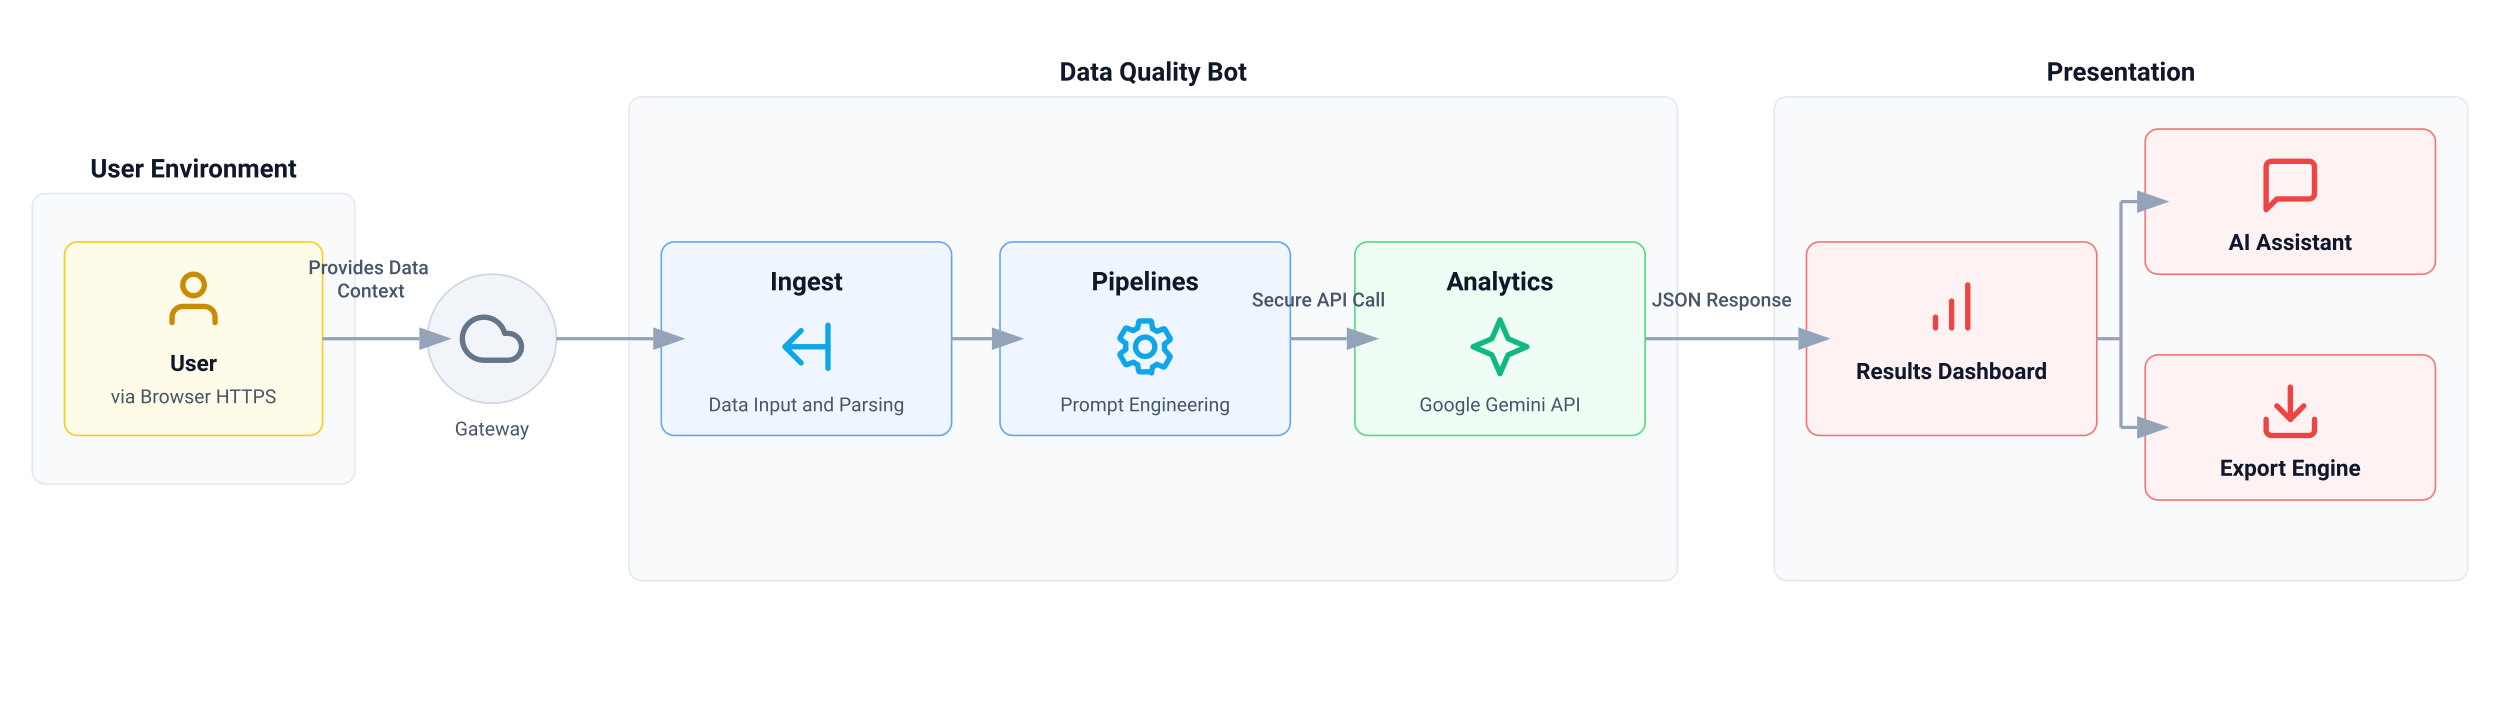
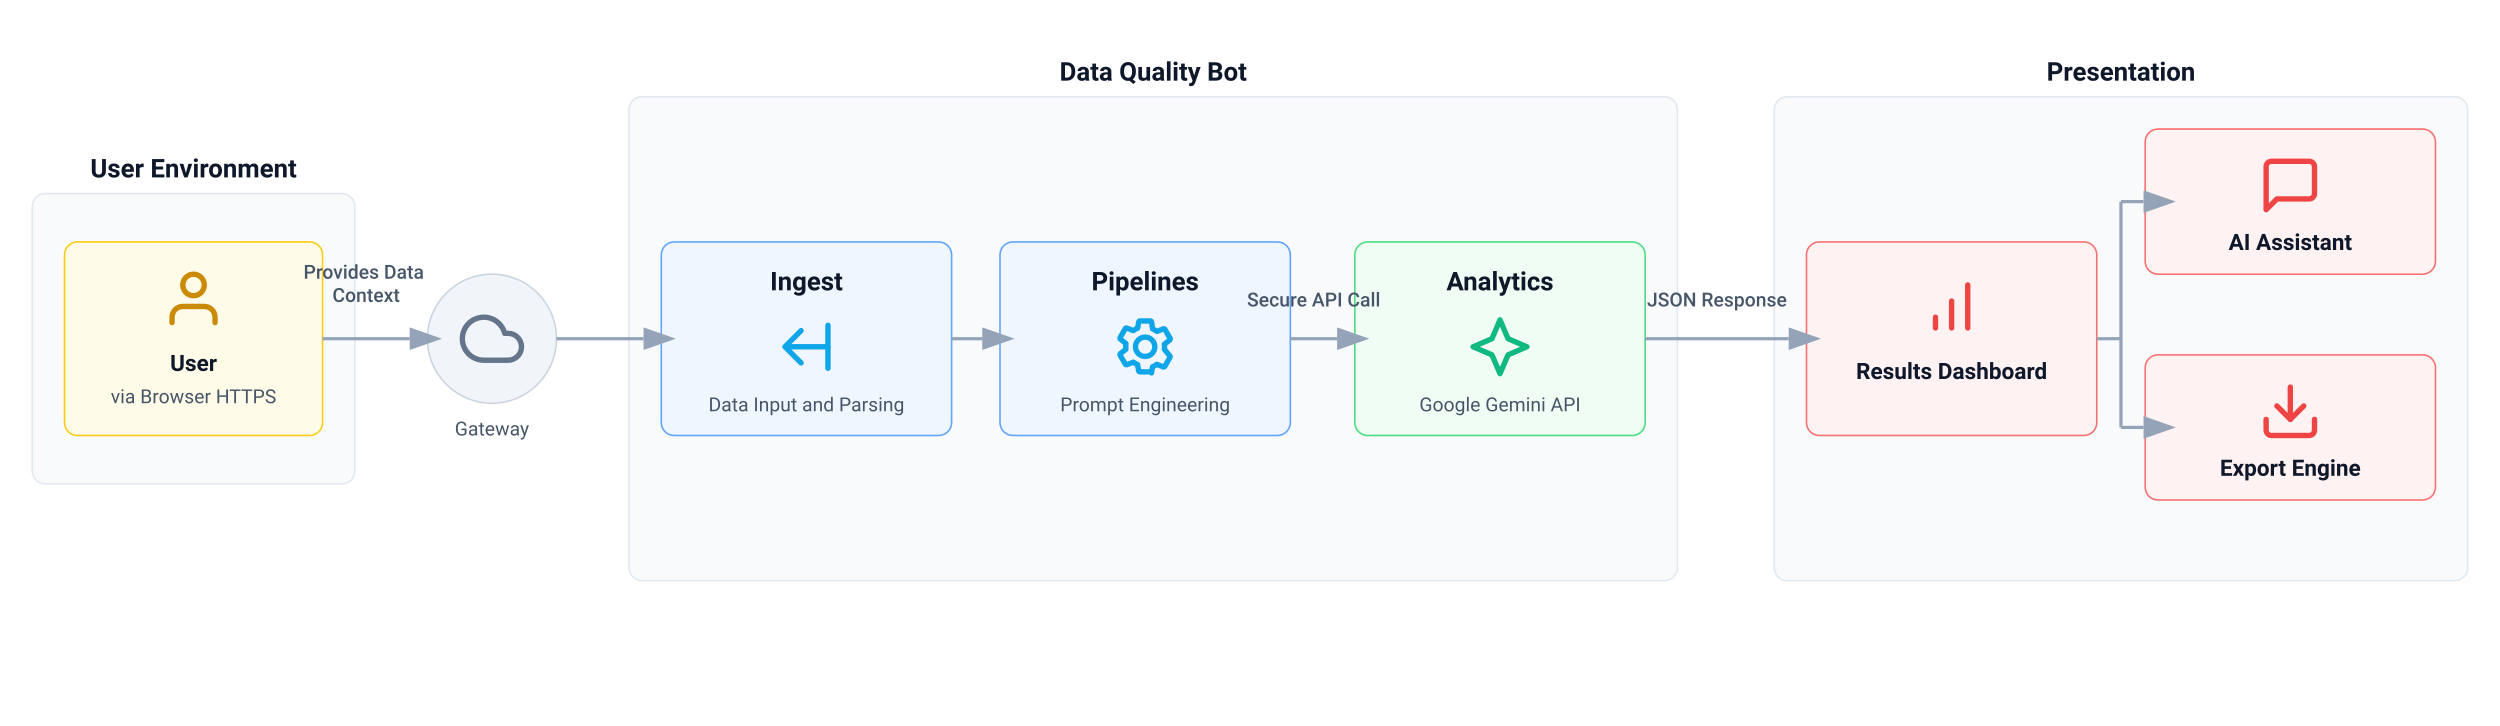
<svg xmlns="http://www.w3.org/2000/svg" xmlns:xlink="http://www.w3.org/1999/xlink" width="1550px" height="450px" viewBox="0 0 1550 450" version="1.1">
  <defs>
    <symbol id="icon-user" viewBox="0 0 24 24">
      <path d="M20 21v-2a4 4 0 0 0-4-4H8a4 4 0 0 0-4 4v2" />
      <circle cx="12" cy="7" r="4" />
    </symbol>
    <symbol id="icon-gateway" viewBox="0 0 24 24">
      <path d="M18 10h-1.26A8 8 0 1 0 9 20h9a5 5 0 0 0 0-10z" />
    </symbol>
    <symbol id="icon-input" viewBox="0 0 24 24">
      <path d="M4 12h16M4 12l6-6m-6 6l6 6" />
      <path d="M20 4v16" />
    </symbol>
    <symbol id="icon-engineering" viewBox="0 0 24 24">
      <path d="M19.14,12.94c0.04-0.3,0.06-0.61,0.06-0.94c0-0.32-0.02-0.64-0.07-0.94l2.03-1.58c0.18-0.14,0.23-0.41,0.12-0.61 l-1.92-3.32c-0.12-0.22-0.37-0.29-0.59-0.22l-2.39,0.96c-0.5-0.38-1.03-0.7-1.62-0.94L14.4,2.81c-0.04-0.24-0.24-0.41-0.48-0.41 h-3.84c-0.24,0-0.44,0.17-0.48,0.41L9.2,5.07C8.61,5.31,8.08,5.62,7.58,6L5.19,5.04C4.97,4.96,4.72,5.04,4.6,5.25L2.68,8.57 c-0.11,0.2-0.06,0.47,0.12,0.61l2.03,1.58C4.78,11.36,4.76,11.68,4.76,12s0.02,0.64,0.07,0.94l-2.03,1.58 c-0.18,0.14-0.23,0.41-0.12,0.61l1.92,3.32c0.12,0.22,0.37,0.29,0.59,0.22l2.39-0.96c0.5,0.38,1.03,0.7,1.62,0.94l0.36,2.26 c0.04,0.24,0.24,0.41,0.48,0.41h3.84c0.24,0,0.44-0.17,0.48,0.41l0.36-2.26c0.59-0.24,1.12-0.56,1.62-0.94l2.39,0.96 c0.22,0.08,0.47,0,0.59-0.22l1.92-3.32c0.12-0.2,0.07-0.47-0.12-0.61L19.14,12.94z M12,15.6c-1.98,0-3.6-1.62-3.6-3.6 s1.62-3.6,3.6-3.6s3.6,1.62,3.6,3.6S13.98,15.6,12,15.6z" />
    </symbol>
    <symbol id="icon-gemini" viewBox="0 0 24 24">
      <path d="M12 2L9 9l-7 3 7 3 3 7 3-7 7-3-7-3-3-7z" />
    </symbol>
    <symbol id="icon-dashboard" viewBox="0 0 24 24">
      <path d="M6 20v-4M12 20V10M18 20V4" />
    </symbol>
    <symbol id="icon-assistant" viewBox="0 0 24 24">
      <path d="M21 15a2 2 0 0 1-2 2H7l-4 4V5a2 2 0 0 1 2-2h14a2 2 0 0 1 2 2z" />
    </symbol>
    <symbol id="icon-export" viewBox="0 0 24 24">
      <path d="M21 15v4a2 2 0 0 1-2 2H5a2 2 0 0 1-2-2v-4" />
      <polyline points="7 10 12 15 17 10" />
      <line x1="12" y1="15" x2="12" y2="3" />
    </symbol>
  </defs>
  <style>
    .diagram-font { font-family: -apple-system, BlinkMacSystemFont, "Segoe UI", Roboto, Helvetica, Arial, sans-serif, "Apple Color Emoji", "Segoe UI Emoji"; }
    
    /* Light Mode Styles */
    .main-title, .group-title, .box-title { fill: #0f172a; }
    .box-subtitle, .arrow-label { fill: #475569; }
    .group-box { fill: #f8fafc; stroke: #e2e8f0; }
    .user-box { fill: #fefce8; stroke: #facc15; }
    .gateway-box { fill: #f1f5f9; stroke: #cbd5e1; }
    .ingest-box, .pipelines-box { fill: #eff6ff; stroke: #60a5fa; }
    .analytics-box { fill: #f0fdf4; stroke: #4ade80; }
    .dashboard-box, .assistant-box, .export-box { fill: #fef2f2; stroke: #f87171; }
    .arrow-path { stroke: #94a3b8; }
    #arrowhead polygon { fill: #94a3b8; }

    .icon { stroke-width: 2; fill: none; stroke-linecap: round; stroke-linejoin: round; }
    .icon-user { stroke: #ca8a04; }
    .icon-gateway { stroke: #64748b; }
    .icon-input, .icon-engineering { stroke: #0ea5e9; }
    .icon-gemini { stroke: #10b981; }
    .icon-dashboard, .icon-assistant, .icon-export { stroke: #ef4444; }

    /* Dark Mode Overrides */
    @media (prefers-color-scheme: dark) {
      .main-title, .group-title, .box-title { fill: #f1f5f9; }
      .box-subtitle, .arrow-label { fill: #94a3b8; }
      .group-box { fill: #1e293b; stroke: #334155; }
      .user-box { fill: #451a03; stroke: #facc15; }
      .gateway-box { fill: #334155; stroke: #64748b; }
      .ingest-box, .pipelines-box { fill: #1e3a8a; stroke: #60a5fa; }
      .analytics-box { fill: #14532d; stroke: #4ade80; }
      .dashboard-box, .assistant-box, .export-box { fill: #450a0a; stroke: #f87171; }
      .arrow-path { stroke: #94a3b8; }
      #arrowhead polygon { fill: #94a3b8; }

      .icon-user { stroke: #fde047; }
      .icon-gateway { stroke: #94a3b8; }
      .icon-input, .icon-engineering { stroke: #93c5fd; }
      .icon-gemini { stroke: #86efac; }
      .icon-dashboard, .icon-assistant, .icon-export { stroke: #fca5a5; }
    }
  </style>
  <rect x="20" y="120" width="200" height="180" rx="8" ry="8" class="group-box" />
  <text x="120" y="110" text-anchor="middle" class="group-title diagram-font" style="font-size: 16px; font-weight: bold;">User Environment</text>
  <rect x="390" y="60" width="650" height="300" rx="8" ry="8" class="group-box" />
  <text x="715" y="50" text-anchor="middle" class="group-title diagram-font" style="font-size: 16px; font-weight: bold;">Data Quality Bot</text>
  <rect x="1100" y="60" width="430" height="300" rx="8" ry="8" class="group-box" />
  <text x="1315" y="50" text-anchor="middle" class="group-title diagram-font" style="font-size: 16px; font-weight: bold;">Presentation</text>
  <g transform="translate(40, 150)">
    <rect width="160" height="120" rx="8" ry="8" class="user-box" />
    <use xlink:href="#icon-user" class="icon icon-user" x="60" y="15" width="40" height="40" />
    <text x="80" y="80" text-anchor="middle" class="box-title diagram-font" style="font-size: 14px; font-weight: bold;">User</text>
    <text x="80" y="100" text-anchor="middle" class="box-subtitle diagram-font" style="font-size: 12px;">via Browser HTTPS</text>
  </g>
  <g transform="translate(265, 170)">
    <circle cx="40" cy="40" r="40" class="gateway-box" />
    <use xlink:href="#icon-gateway" class="icon icon-gateway" x="20" y="20" width="40" height="40" />
    <text x="40" y="100" text-anchor="middle" class="box-subtitle diagram-font" style="font-size: 12px;">Gateway</text>
  </g>
  <g transform="translate(410, 150)">
    <rect width="180" height="120" rx="8" ry="8" class="ingest-box" />
    <text x="90" y="30" text-anchor="middle" class="group-title diagram-font" style="font-size: 16px; font-weight: bold;">Ingest</text>
    <use xlink:href="#icon-input" class="icon icon-input" x="70" y="45" width="40" height="40" />
    <text x="90" y="105" text-anchor="middle" class="box-subtitle diagram-font" style="font-size: 12px;">Data Input and Parsing</text>
  </g>
  <g transform="translate(620, 150)">
    <rect width="180" height="120" rx="8" ry="8" class="pipelines-box" />
    <text x="90" y="30" text-anchor="middle" class="group-title diagram-font" style="font-size: 16px; font-weight: bold;">Pipelines</text>
    <use xlink:href="#icon-engineering" class="icon icon-engineering" x="70" y="45" width="40" height="40" />
    <text x="90" y="105" text-anchor="middle" class="box-subtitle diagram-font" style="font-size: 12px;">Prompt Engineering</text>
  </g>
  <g transform="translate(840, 150)">
    <rect width="180" height="120" rx="8" ry="8" class="analytics-box" />
    <text x="90" y="30" text-anchor="middle" class="group-title diagram-font" style="font-size: 16px; font-weight: bold;">Analytics</text>
    <use xlink:href="#icon-gemini" class="icon icon-gemini" x="70" y="45" width="40" height="40" />
    <text x="90" y="105" text-anchor="middle" class="box-subtitle diagram-font" style="font-size: 12px;">Google Gemini API</text>
  </g>
  <g transform="translate(1120, 150)">
    <rect width="180" height="120" rx="8" ry="8" class="dashboard-box" />
    <use xlink:href="#icon-dashboard" class="icon icon-dashboard" x="70" y="20" width="40" height="40" />
    <text x="90" y="85" text-anchor="middle" class="box-title diagram-font" style="font-size: 14px; font-weight: bold;">Results Dashboard</text>
  </g>
  <g transform="translate(1330, 80)">
    <rect width="180" height="90" rx="8" ry="8" class="assistant-box" />
    <use xlink:href="#icon-assistant" class="icon icon-assistant" x="70" y="15" width="40" height="40" />
    <text x="90" y="75" text-anchor="middle" class="box-title diagram-font" style="font-size: 14px; font-weight: bold;">AI Assistant</text>
  </g>
  <g transform="translate(1330, 220)">
    <rect width="180" height="90" rx="8" ry="8" class="export-box" />
    <use xlink:href="#icon-export" class="icon icon-export" x="70" y="15" width="40" height="40" />
    <text x="90" y="75" text-anchor="middle" class="box-title diagram-font" style="font-size: 14px; font-weight: bold;">Export Engine</text>
  </g>
  <defs>
    <marker id="arrowhead" markerWidth="10" markerHeight="7" refX="0" refY="3.5" orient="auto">
      <polygon points="0 0, 10 3.5, 0 7" />
    </marker>
  </defs>
-   <path d="M200 210 L 260 210" class="arrow-path" stroke-width="2" marker-end="url(#arrowhead)" />
-   <text x="230" y="170" text-anchor="middle" class="arrow-label diagram-font" style="font-size: 12px; font-weight: 500;">
-     <tspan x="230" dy="0em">Provides Data</tspan>
-     <tspan x="230" dy="1.2em">Context</tspan>
+   <path d="M200 210 L 254 210" class="arrow-path" stroke-width="2" marker-end="url(#arrowhead)" />
+   <text x="227" y="180" text-anchor="middle" class="arrow-label diagram-font" style="font-size: 12px; font-weight: 500;">
+     <tspan x="227" dy="-0.6em">Provides Data</tspan>
+     <tspan x="227" dy="1.2em">Context</tspan>
  </text>
-   <path d="M345 210 L 405 210" class="arrow-path" stroke-width="2" marker-end="url(#arrowhead)" />
-   <path d="M590 210 L 615 210" class="arrow-path" stroke-width="2" marker-end="url(#arrowhead)" />
-   <path d="M800 210 L 835 210" class="arrow-path" stroke-width="2" marker-end="url(#arrowhead)" />
-   <text x="817.5" y="190" text-anchor="middle" class="arrow-label diagram-font" style="font-size: 12px; font-weight: 500;">Secure API Call</text>
-   <path d="M1020 210 L 1115 210" class="arrow-path" stroke-width="2" marker-end="url(#arrowhead)" />
-   <text x="1067.5" y="190" text-anchor="middle" class="arrow-label diagram-font" style="font-size: 12px; font-weight: 500;">JSON Response</text>
-   <path d="M1300 210 h 15 M1315 125 v 140" class="arrow-path" stroke-width="2" fill="none" />
-   <path d="M1315 125 h 10" class="arrow-path" stroke-width="2" fill="none" marker-end="url(#arrowhead)" />
-   <path d="M1315 265 h 10" class="arrow-path" stroke-width="2" fill="none" marker-end="url(#arrowhead)" />
+   <path d="M345 210 L 399 210" class="arrow-path" stroke-width="2" marker-end="url(#arrowhead)" />
+   <path d="M590 210 L 609 210" class="arrow-path" stroke-width="2" marker-end="url(#arrowhead)" />
+   <path d="M800 210 L 829 210" class="arrow-path" stroke-width="2" marker-end="url(#arrowhead)" />
+   <text x="814.5" y="190" text-anchor="middle" class="arrow-label diagram-font" style="font-size: 12px; font-weight: 500;">Secure API Call</text>
+   <path d="M1020 210 L 1109 210" class="arrow-path" stroke-width="2" marker-end="url(#arrowhead)" />
+   <text x="1064.5" y="190" text-anchor="middle" class="arrow-label diagram-font" style="font-size: 12px; font-weight: 500;">JSON Response</text>
+   <path d="M1300 210 h 15" class="arrow-path" stroke-width="2" fill="none" />
+   <path d="M1315 125 v 140" class="arrow-path" stroke-width="2" fill="none" />
+   <path d="M1315 125 h 14" class="arrow-path" stroke-width="2" marker-end="url(#arrowhead)" fill="none" />
+   <path d="M1315 265 h 14" class="arrow-path" stroke-width="2" marker-end="url(#arrowhead)" fill="none" />
</svg>
